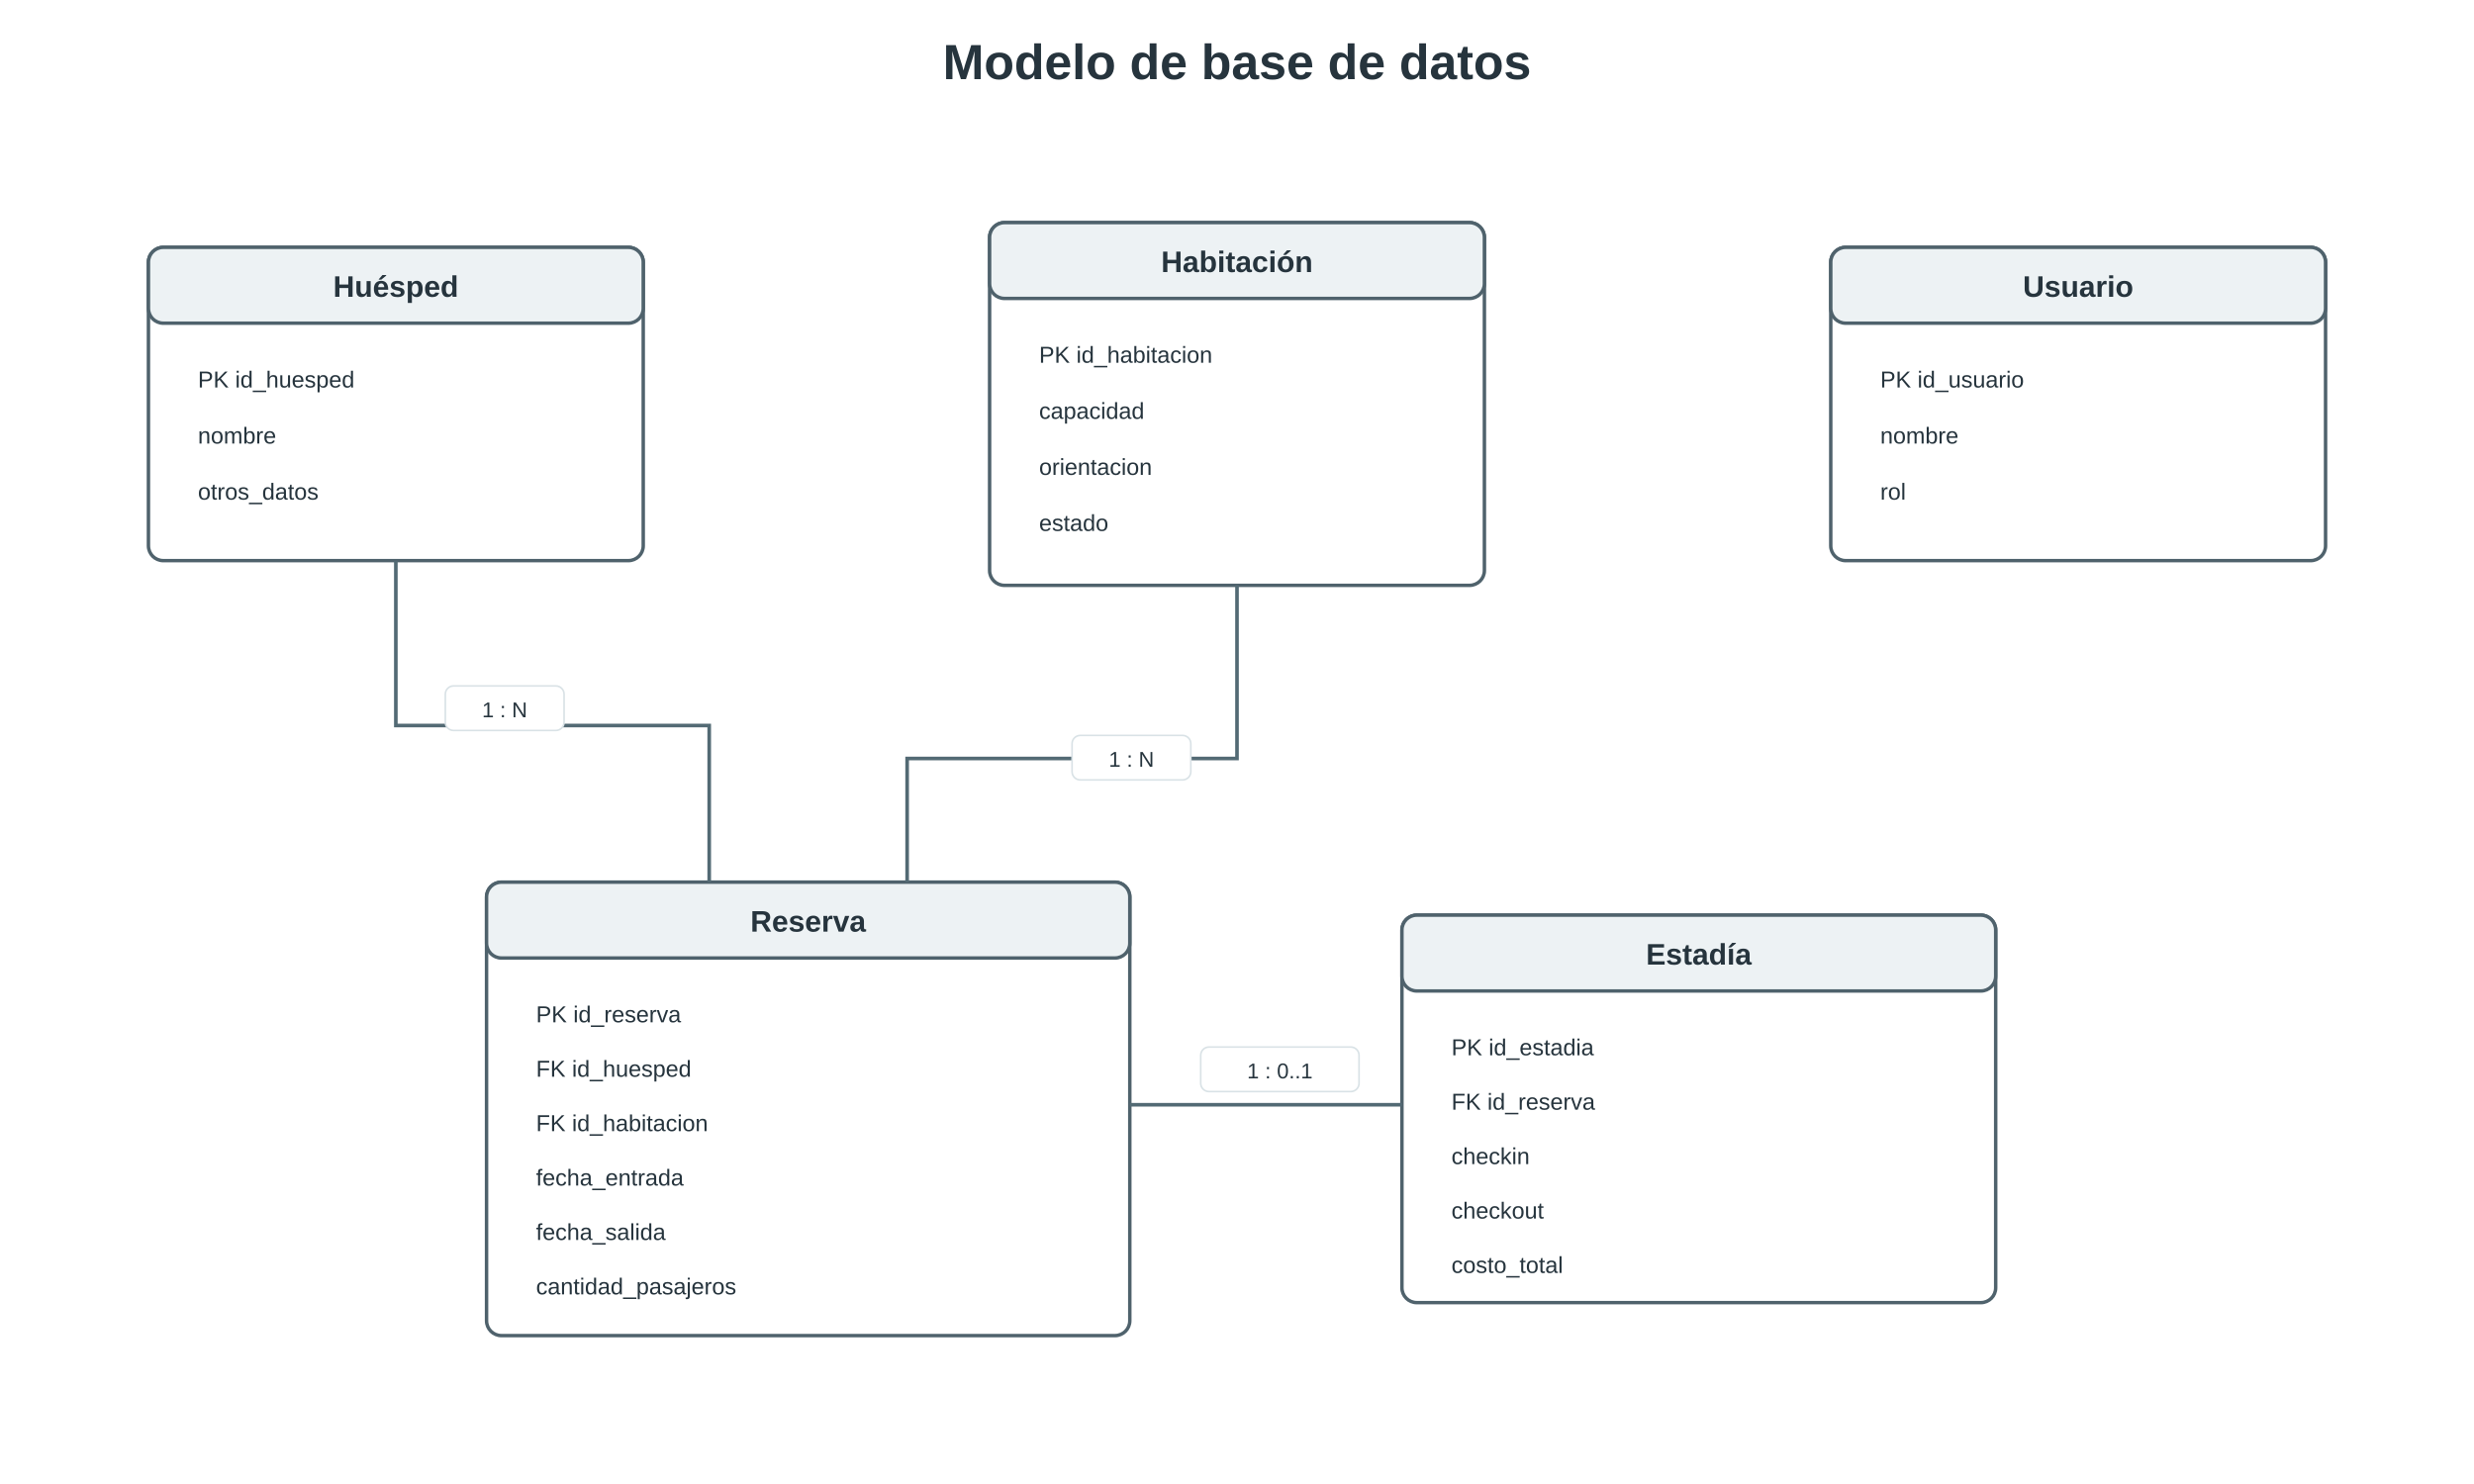
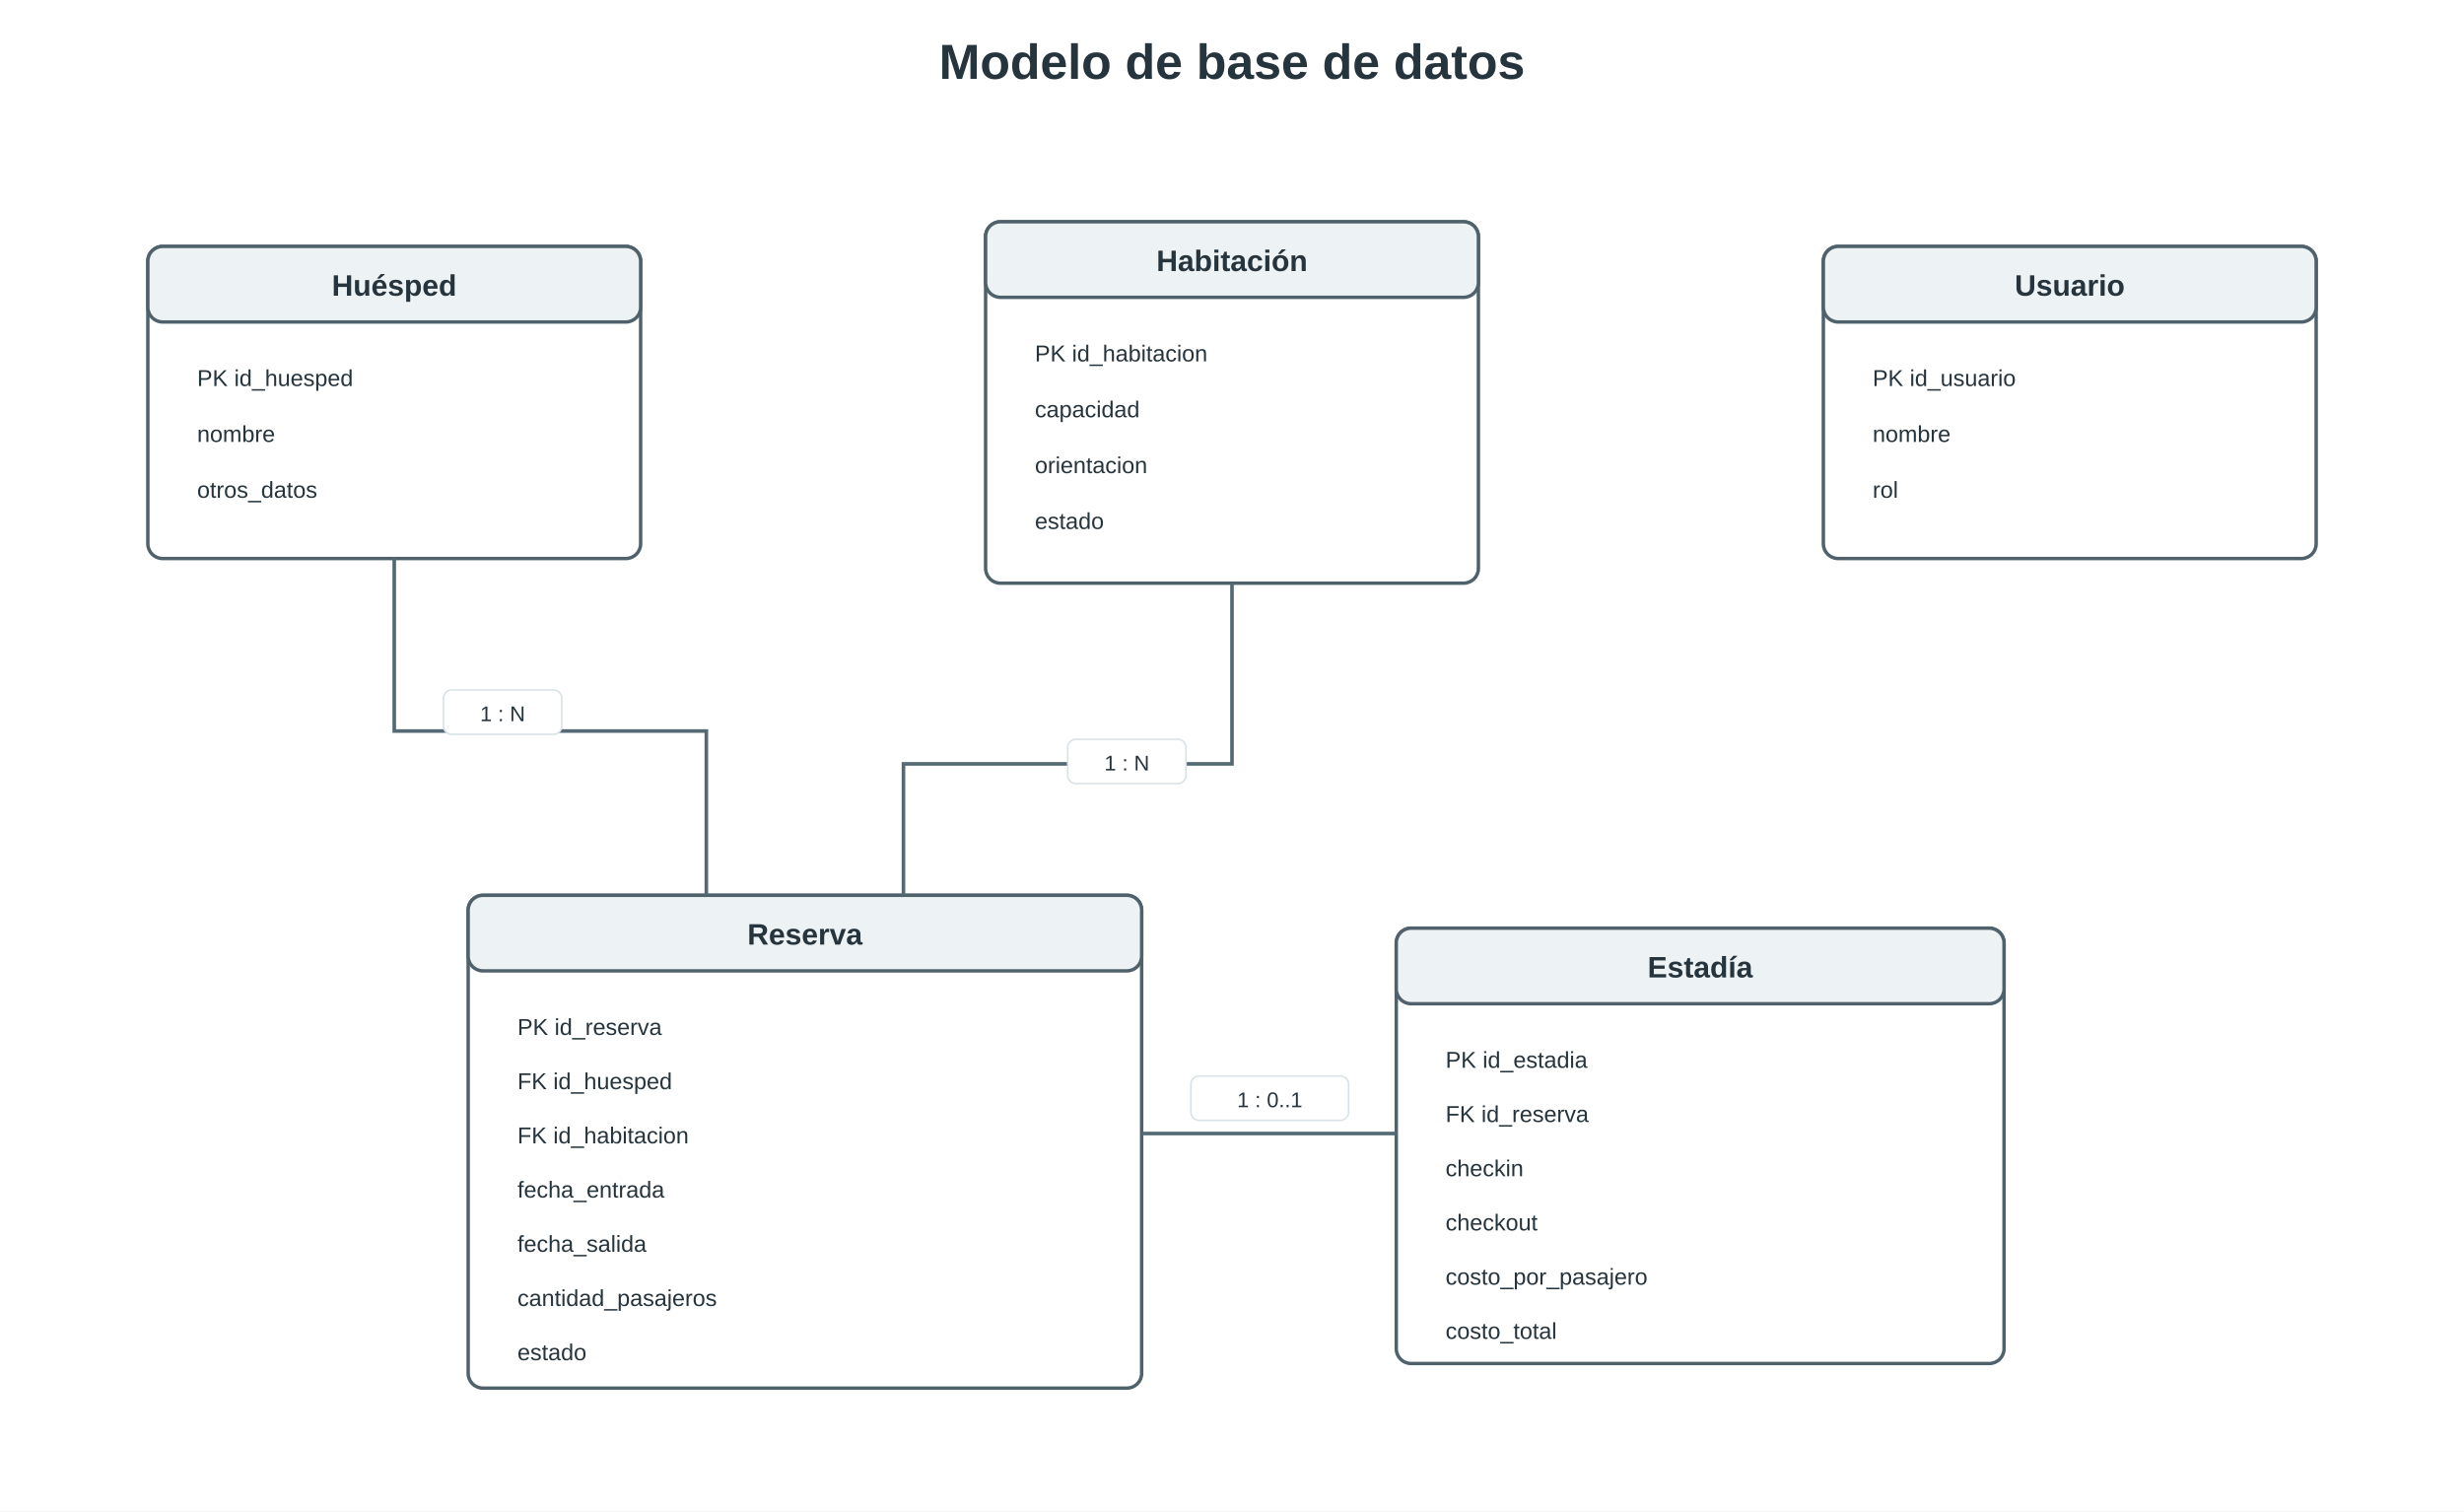
- <svg xmlns="http://www.w3.org/2000/svg" width="1500" height="900" viewBox="0 0 1500 900">
+ <svg xmlns="http://www.w3.org/2000/svg" width="1500" height="920" viewBox="0 0 1500 920">
  <defs>
    <style>
-     .t{font-family:Arial,sans-serif;fill:#26343d}.title{font-size:30px;font-weight:700}.h{font-size:18px;font-weight:700}.f{font-size:14px}.small{font-size:13px}
-     .box{fill:#fff;stroke:#4f626c;stroke-width:2.1}.head{fill:#edf2f4;stroke:#4f626c;stroke-width:2.1}
-     .rel{stroke:#536a74;stroke-width:2.2;fill:none}.badge{fill:#fff;stroke:#d9e2e6;stroke-width:1}
-   </style>
+ .t{font-family:Arial,sans-serif;fill:#26343d}.title{font-size:30px;font-weight:700}.h{font-size:18px;font-weight:700}.f{font-size:14px}.small{font-size:13px}
+ .box{fill:#fff;stroke:#4f626c;stroke-width:2.1}.head{fill:#edf2f4;stroke:#4f626c;stroke-width:2.1}.rel{stroke:#536a74;stroke-width:2.2;fill:none}.badge{fill:#fff;stroke:#d9e2e6;stroke-width:1}
+ </style>
  </defs>
-   <rect width="1500" height="900" fill="#fff" />
+   <rect width="1500" height="920" fill="#fff" />
  <text x="750" y="48" text-anchor="middle" class="t title">Modelo de base de datos</text>
  <rect x="90" y="150" width="300" height="190" rx="9" class="box" />
  <rect x="90" y="150" width="300" height="46" rx="9" class="head" />
  <text x="240" y="180" text-anchor="middle" class="t h">Huésped</text>
  <text x="120" y="235" class="t f">PK  id_huesped</text>
  <text x="120" y="269" class="t f">nombre</text>
  <text x="120" y="303" class="t f">otros_datos</text>
  <rect x="600" y="135" width="300" height="220" rx="9" class="box" />
  <rect x="600" y="135" width="300" height="46" rx="9" class="head" />
  <text x="750" y="165" text-anchor="middle" class="t h">Habitación</text>
  <text x="630" y="220" class="t f">PK  id_habitacion</text>
  <text x="630" y="254" class="t f">capacidad</text>
  <text x="630" y="288" class="t f">orientacion</text>
  <text x="630" y="322" class="t f">estado</text>
  <rect x="1110" y="150" width="300" height="190" rx="9" class="box" />
  <rect x="1110" y="150" width="300" height="46" rx="9" class="head" />
  <text x="1260" y="180" text-anchor="middle" class="t h">Usuario</text>
  <text x="1140" y="235" class="t f">PK  id_usuario</text>
  <text x="1140" y="269" class="t f">nombre</text>
  <text x="1140" y="303" class="t f">rol</text>
-   <rect x="295" y="535" width="390" height="275" rx="9" class="box" />
-   <rect x="295" y="535" width="390" height="46" rx="9" class="head" />
-   <text x="490" y="565" text-anchor="middle" class="t h">Reserva</text>
-   <text x="325" y="620" class="t f">PK  id_reserva</text>
-   <text x="325" y="653" class="t f">FK  id_huesped</text>
-   <text x="325" y="686" class="t f">FK  id_habitacion</text>
-   <text x="325" y="719" class="t f">fecha_entrada</text>
-   <text x="325" y="752" class="t f">fecha_salida</text>
-   <text x="325" y="785" class="t f">cantidad_pasajeros</text>
-   <rect x="850" y="555" width="360" height="235" rx="9" class="box" />
-   <rect x="850" y="555" width="360" height="46" rx="9" class="head" />
-   <text x="1030" y="585" text-anchor="middle" class="t h">Estadía</text>
-   <text x="880" y="640" class="t f">PK  id_estadia</text>
-   <text x="880" y="673" class="t f">FK  id_reserva</text>
-   <text x="880" y="706" class="t f">checkin</text>
-   <text x="880" y="739" class="t f">checkout</text>
-   <text x="880" y="772" class="t f">costo_total</text>
-   <path d="M240 340 V440 H430 V535" class="rel" />
-   <rect x="270" y="416" width="72" height="27" rx="5" class="badge" />
-   <text x="306" y="435" text-anchor="middle" class="t small">1 : N</text>
-   <path d="M750 355 V460 H550 V535" class="rel" />
-   <rect x="650" y="446" width="72" height="27" rx="5" class="badge" />
-   <text x="686" y="465" text-anchor="middle" class="t small">1 : N</text>
-   <path d="M685 670 H850" class="rel" />
-   <rect x="728" y="635" width="96" height="27" rx="5" class="badge" />
-   <text x="776" y="654" text-anchor="middle" class="t small">1 : 0..1</text>
+   <rect x="285" y="545" width="410" height="300" rx="9" class="box" />
+   <rect x="285" y="545" width="410" height="46" rx="9" class="head" />
+   <text x="490" y="575" text-anchor="middle" class="t h">Reserva</text>
+   <text x="315" y="630" class="t f">PK  id_reserva</text>
+   <text x="315" y="663" class="t f">FK  id_huesped</text>
+   <text x="315" y="696" class="t f">FK  id_habitacion</text>
+   <text x="315" y="729" class="t f">fecha_entrada</text>
+   <text x="315" y="762" class="t f">fecha_salida</text>
+   <text x="315" y="795" class="t f">cantidad_pasajeros</text>
+   <text x="315" y="828" class="t f">estado</text>
+   <rect x="850" y="565" width="370" height="265" rx="9" class="box" />
+   <rect x="850" y="565" width="370" height="46" rx="9" class="head" />
+   <text x="1035" y="595" text-anchor="middle" class="t h">Estadía</text>
+   <text x="880" y="650" class="t f">PK  id_estadia</text>
+   <text x="880" y="683" class="t f">FK  id_reserva</text>
+   <text x="880" y="716" class="t f">checkin</text>
+   <text x="880" y="749" class="t f">checkout</text>
+   <text x="880" y="782" class="t f">costo_por_pasajero</text>
+   <text x="880" y="815" class="t f">costo_total</text>
+   <path d="M240 340 V445 H430 V545" class="rel" />
+   <rect x="270" y="420" width="72" height="27" rx="5" class="badge" />
+   <text x="306" y="439" text-anchor="middle" class="t small">1 : N</text>
+   <path d="M750 355 V465 H550 V545" class="rel" />
+   <rect x="650" y="450" width="72" height="27" rx="5" class="badge" />
+   <text x="686" y="469" text-anchor="middle" class="t small">1 : N</text>
+   <path d="M695 690 H850" class="rel" />
+   <rect x="725" y="655" width="96" height="27" rx="5" class="badge" />
+   <text x="773" y="674" text-anchor="middle" class="t small">1 : 0..1</text>
</svg>
